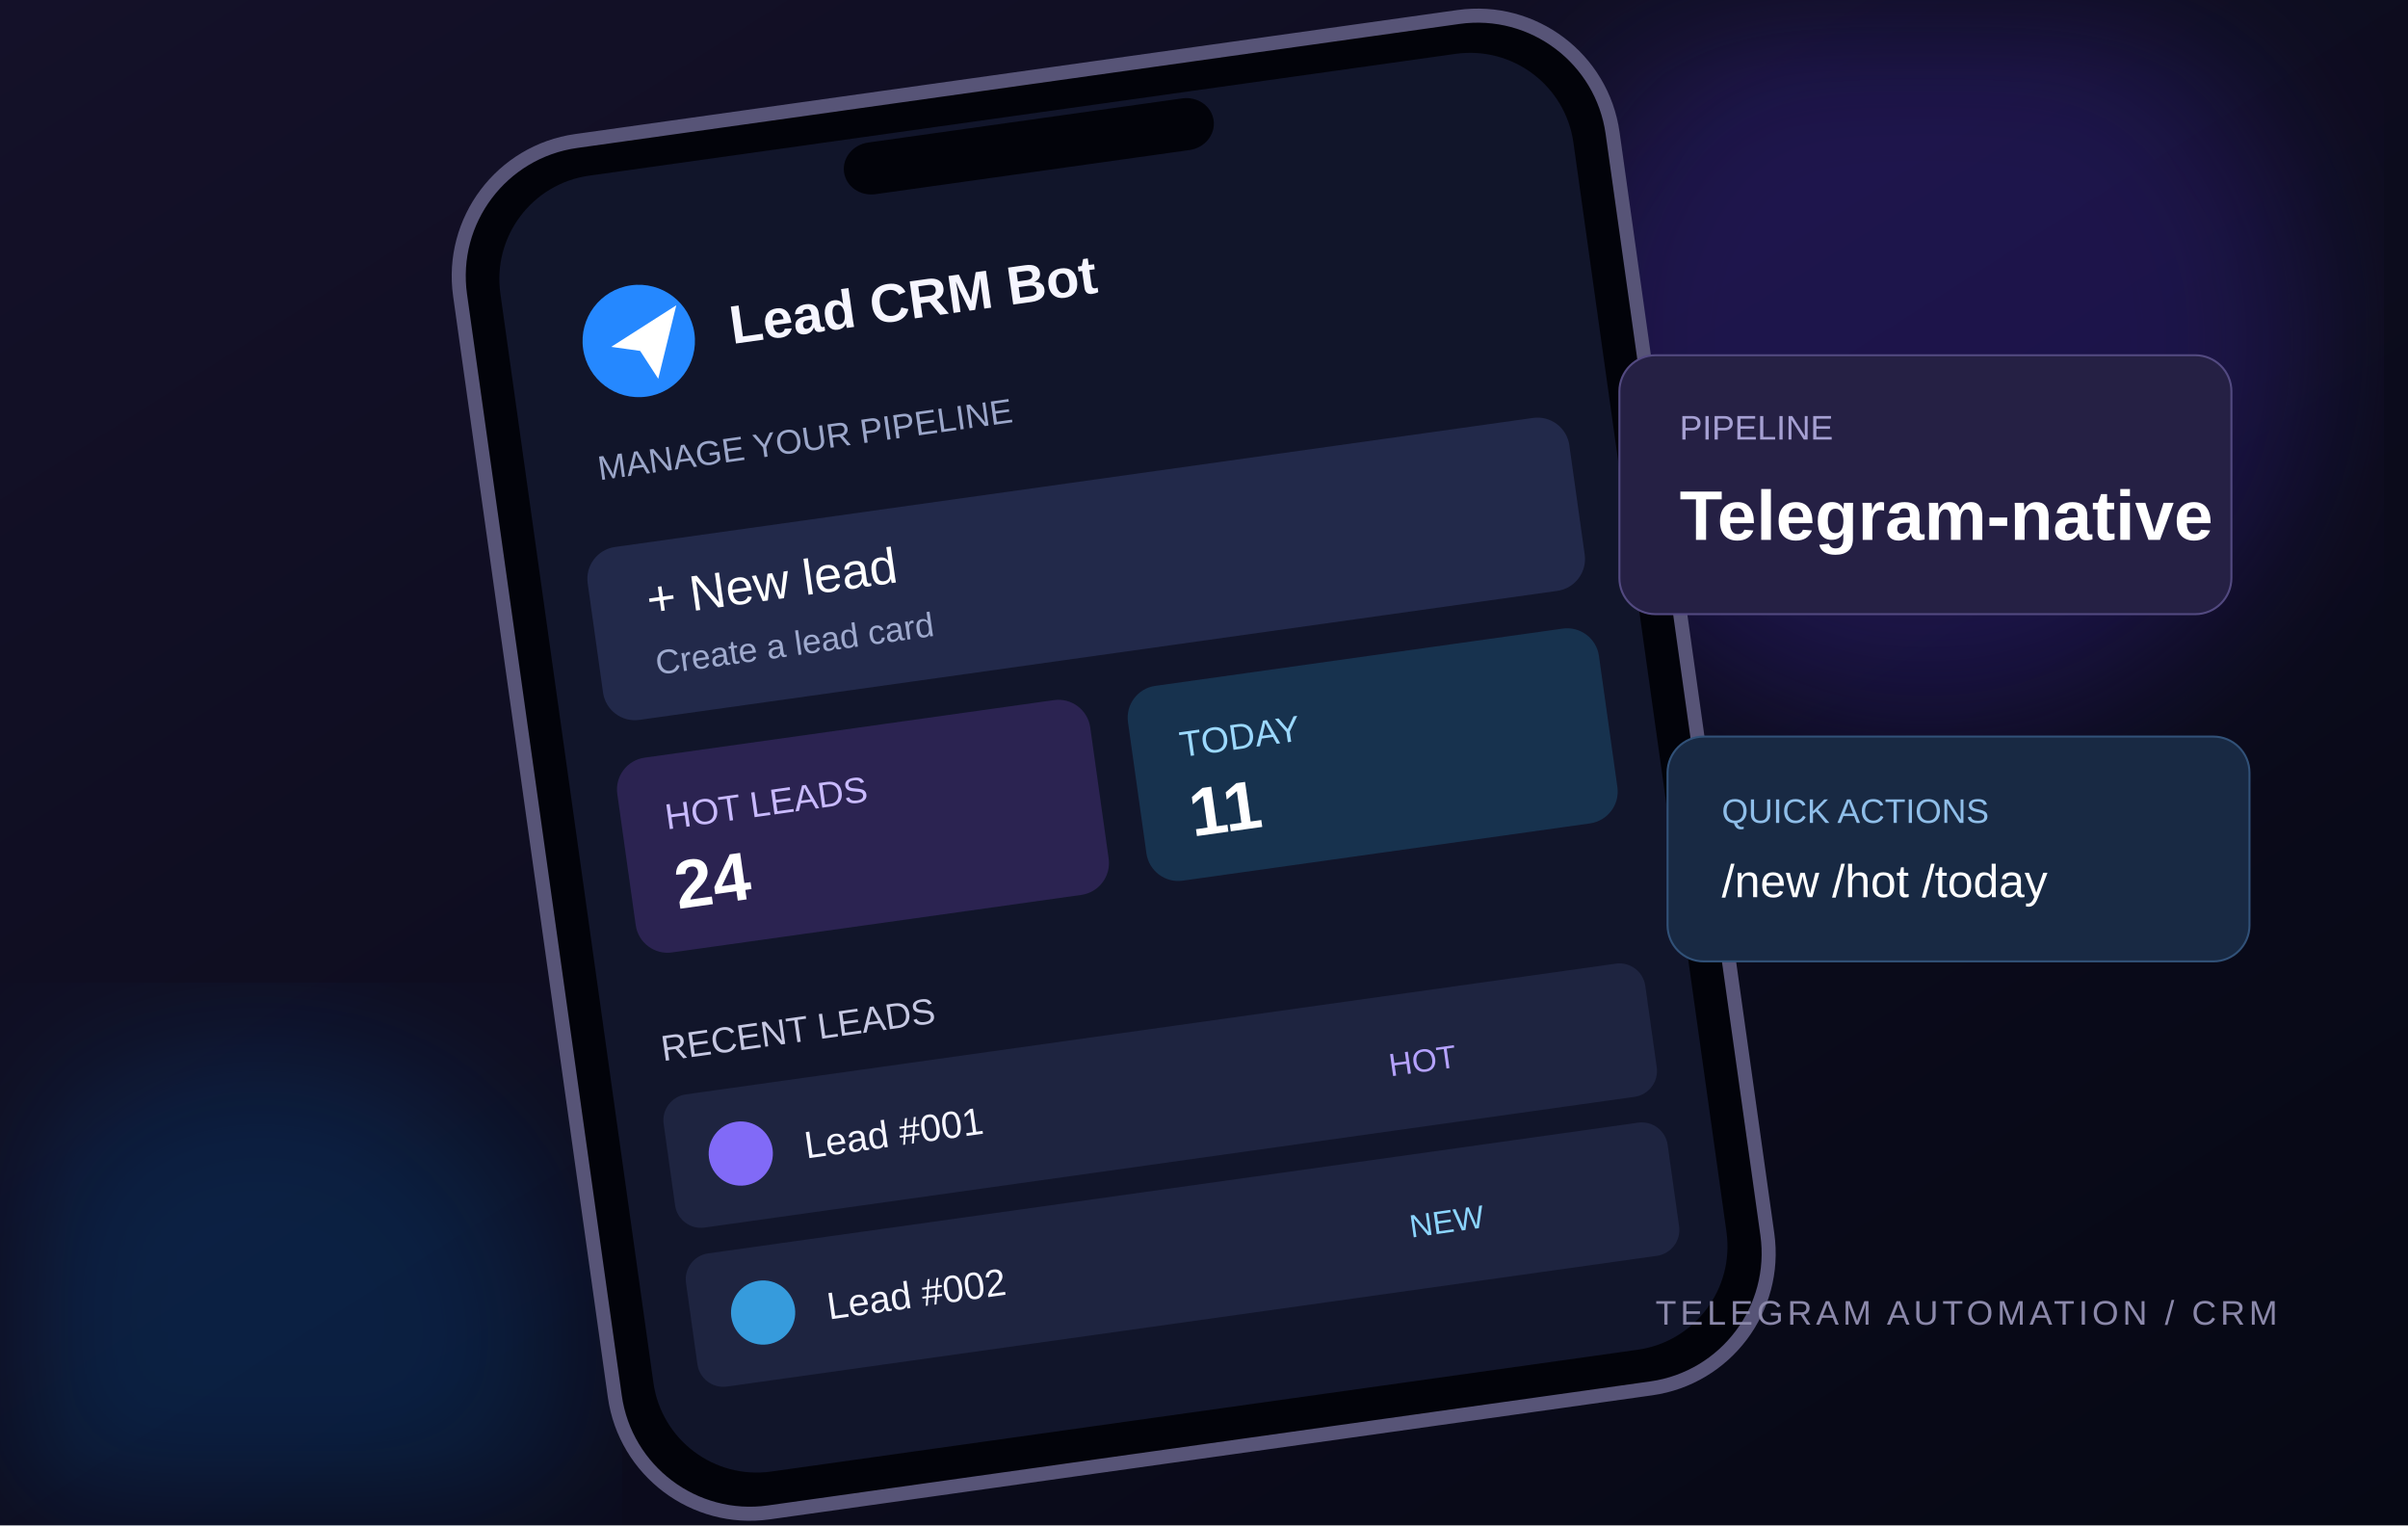
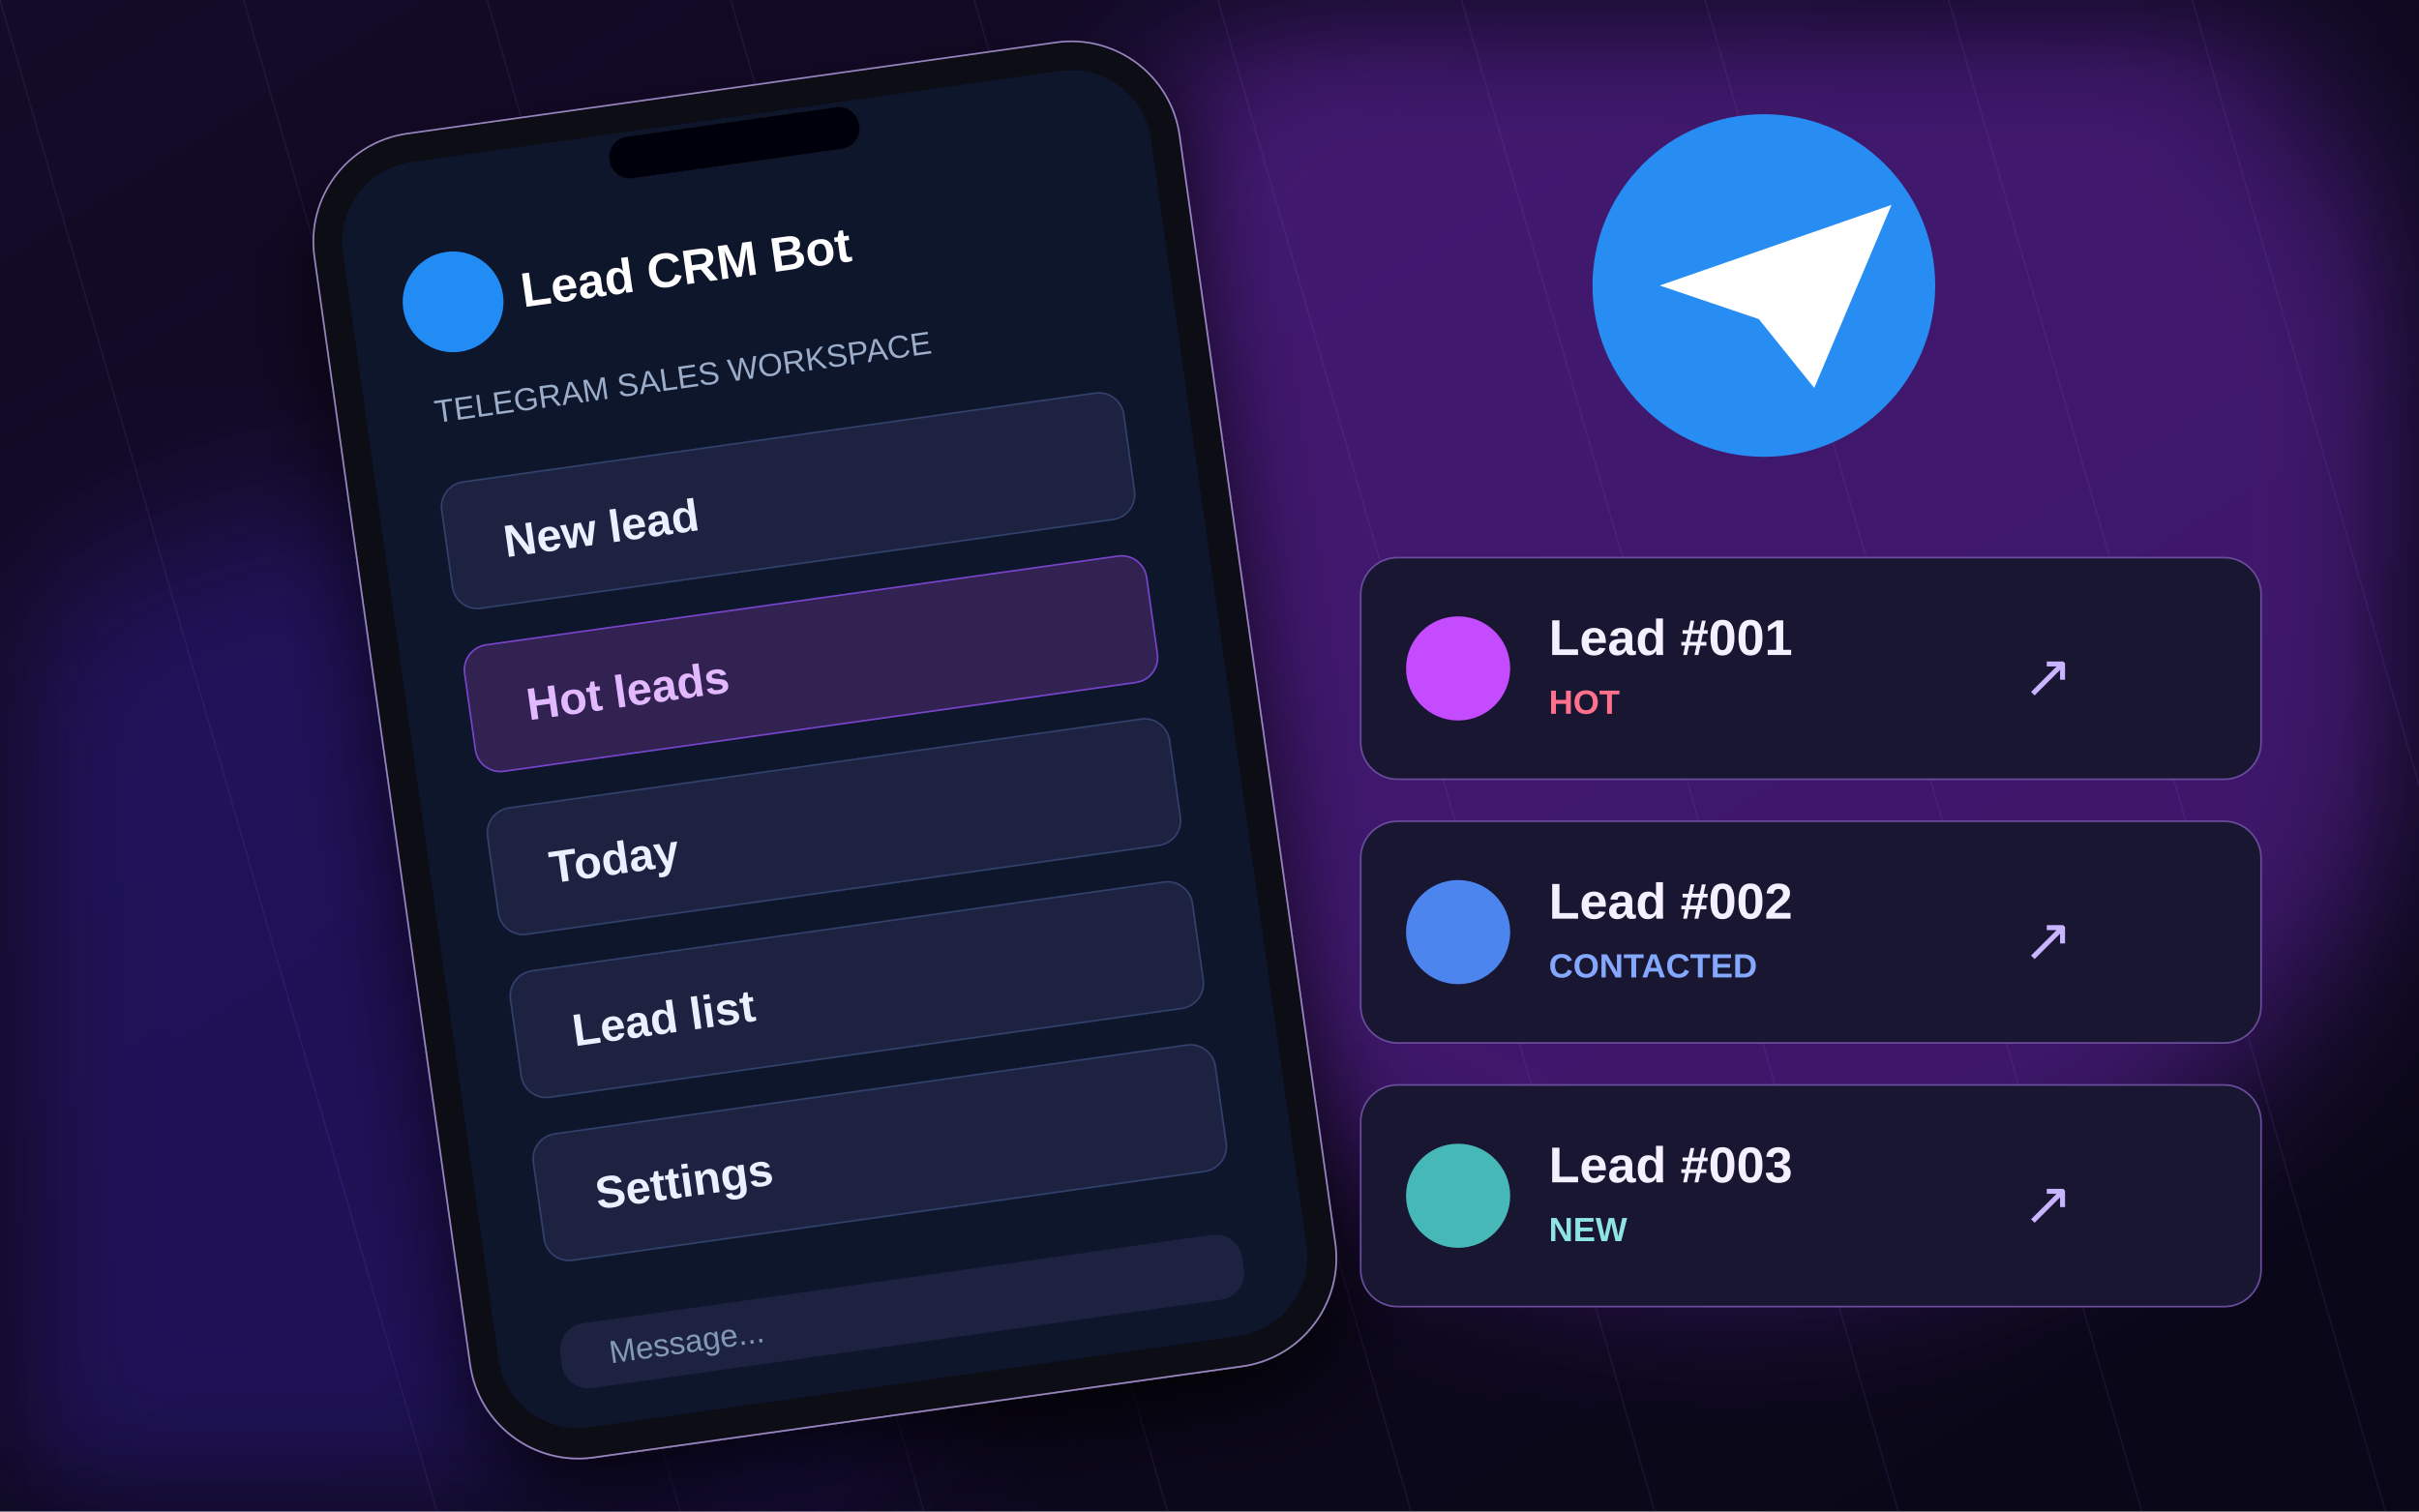
- <svg xmlns="http://www.w3.org/2000/svg" width="1200" height="760" viewBox="0 0 1200 760">
+ <svg xmlns="http://www.w3.org/2000/svg" width="1440" height="900" viewBox="0 0 1440 900">
  <defs>
-     <linearGradient id="g" x2="1" y2="1">
-       <stop stop-color="#141129" />
-       <stop offset="1" stop-color="#060814" />
+     <linearGradient id="bg" x2="1" y2="1">
+       <stop stop-color="#140b28" />
+       <stop offset="1" stop-color="#090717" />
    </linearGradient>
-     <filter id="s">
-       <feGaussianBlur stdDeviation="40" />
+     <radialGradient id="halo">
+       <stop stop-color="#fff" stop-opacity=".28" />
+       <stop offset="1" stop-color="#fff" stop-opacity="0" />
+     </radialGradient>
+     <filter id="blur">
+       <feGaussianBlur stdDeviation="45" />
    </filter>
+     <filter id="shadow" x="-30%" y="-30%" width="160%" height="160%">
+       <feDropShadow dx="0" dy="24" stdDeviation="24" flood-color="#000" flood-opacity=".75" />
+     </filter>
+     <linearGradient id="glass" x2="1" y2="1">
+       <stop stop-color="#1b2740" />
+       <stop offset="1" stop-color="#080b14" />
+     </linearGradient>
  </defs>
-   <rect width="1200" height="760" fill="url(#g)" />
-   <circle cx="960" cy="170" r="190" fill="#5532e2" opacity=".23" filter="url(#s)" />
-   <circle cx="130" cy="670" r="150" fill="#0089ff" opacity=".16" filter="url(#s)" />
-   <g transform="translate(265 36) rotate(-8 290 345)">
-     <rect x="0" y="0" width="580" height="690" rx="68" fill="#02030a" stroke="#575477" stroke-width="7" />
-     <rect x="20" y="18" width="540" height="652" rx="52" fill="#11152a" />
-     <rect x="198" y="21" width="186" height="26" rx="14" fill="#02030a" />
-     <circle cx="85" cy="103" r="28" fill="#2588ff" />
-     <path d="M71 104L106 88L92 123L85 108Z" fill="white" />
-     <text x="131" y="111" fill="#f5f5ff" font-family="Arial" font-size="27" font-weight="bold">Lead CRM Bot</text>
-     <text x="56" y="169" fill="#9ba6c9" font-family="Arial" font-size="17">MANAGE YOUR PIPELINE</text>
-     <rect x="43" y="203" width="494" height="87" rx="16" fill="#22294a" />
-     <text x="71" y="240" fill="white" font-family="Arial" font-size="25">+ New lead</text>
-     <text x="71" y="269" fill="#9faace" font-family="Arial" font-size="17">Create a lead card</text>
-     <rect x="43" y="309" width="238" height="98" rx="16" fill="#2b2351" />
-     <text x="65" y="346" fill="#c9baff" font-family="Arial" font-size="18">HOT LEADS</text>
-     <text x="65" y="386" fill="white" font-family="Arial" font-size="34" font-weight="bold">24</text>
-     <rect x="300" y="309" width="237" height="98" rx="16" fill="#17324e" />
-     <text x="324" y="346" fill="#9cd9ff" font-family="Arial" font-size="18">TODAY</text>
-     <text x="324" y="386" fill="white" font-family="Arial" font-size="34" font-weight="bold">11</text>
-     <text x="47" y="460" fill="#c6c8e2" font-family="Arial" font-size="18">RECENT LEADS</text>
-     <rect x="43" y="478" width="494" height="67" rx="13" fill="#1e2440" />
-     <circle cx="79" cy="511" r="16" fill="#816af7" />
-     <text x="111" y="518" fill="#f5f5ff" font-family="Arial" font-size="19">Lead #001</text>
-     <text x="405" y="518" fill="#b5a2ff" font-family="Arial" font-size="16">HOT</text>
-     <rect x="43" y="558" width="494" height="67" rx="13" fill="#1e2440" />
-     <circle cx="79" cy="591" r="16" fill="#369bdc" />
-     <text x="111" y="599" fill="#f5f5ff" font-family="Arial" font-size="19">Lead #002</text>
-     <text x="404" y="599" fill="#8cd5ff" font-family="Arial" font-size="16">NEW</text>
+   <rect width="1440" height="900" fill="url(#bg)" />
+   <circle cx="1030" cy="330" r="430" fill="#9c35ff" opacity=".35" filter="url(#blur)" />
+   <circle cx="230" cy="660" r="360" fill="#4425d8" opacity=".30" filter="url(#blur)" />
+   <path d="M0 0L260 900" stroke="#9b62e8" opacity=".1" />
+   <path d="M145 0L405 900" stroke="#9b62e8" opacity=".1" />
+   <path d="M290 0L550 900" stroke="#9b62e8" opacity=".1" />
+   <path d="M435 0L695 900" stroke="#9b62e8" opacity=".1" />
+   <path d="M580 0L840 900" stroke="#9b62e8" opacity=".1" />
+   <path d="M725 0L985 900" stroke="#9b62e8" opacity=".1" />
+   <path d="M870 0L1130 900" stroke="#9b62e8" opacity=".1" />
+   <path d="M1015 0L1275 900" stroke="#9b62e8" opacity=".1" />
+   <path d="M1160 0L1420 900" stroke="#9b62e8" opacity=".1" />
+   <path d="M1305 0L1565 900" stroke="#9b62e8" opacity=".1" />
+   <path d="M1450 0L1710 900" stroke="#9b62e8" opacity=".1" />
+   <g transform="translate(230 50) rotate(-8 250 390)" filter="url(#shadow)">
+     <rect x="0" y="0" width="520" height="796" rx="65" fill="#070712" stroke="#9784bc" />
+     <rect x="17" y="17" width="486" height="761" rx="48" fill="#10132b" stroke="none" />
+     <rect x="182" y="20" width="150" height="25" rx="12" fill="#04050a" stroke="none" />
+     <circle cx="78" cy="103" r="30" fill="#248cf5" />
+     <text x="119" y="112" font-family="Arial,sans-serif" font-size="29" font-weight="700" fill="#fff">Lead CRM Bot</text>
+     <text x="58" y="173" font-family="Arial,sans-serif" font-size="19" font-weight="400" fill="#9aadc9">TELEGRAM SALES WORKSPACE</text>
+     <rect x="54" y="210" width="410" height="76" rx="15" fill="#1b2441" stroke="#30406b" />
+     <text x="88" y="258" font-family="Arial,sans-serif" font-size="27" font-weight="600" fill="#eaf0ff">New lead</text>
+     <rect x="54" y="308" width="410" height="76" rx="15" fill="#332051" stroke="#7445c8" />
+     <text x="88" y="356" font-family="Arial,sans-serif" font-size="27" font-weight="600" fill="#e2b9ff">Hot leads</text>
+     <rect x="54" y="406" width="410" height="76" rx="15" fill="#1b2441" stroke="#30406b" />
+     <text x="88" y="454" font-family="Arial,sans-serif" font-size="27" font-weight="600" fill="#eaf0ff">Today</text>
+     <rect x="54" y="504" width="410" height="76" rx="15" fill="#1b2441" stroke="#30406b" />
+     <text x="88" y="552" font-family="Arial,sans-serif" font-size="27" font-weight="600" fill="#eaf0ff">Lead list</text>
+     <rect x="54" y="602" width="410" height="76" rx="15" fill="#1b2441" stroke="#30406b" />
+     <text x="88" y="650" font-family="Arial,sans-serif" font-size="27" font-weight="600" fill="#eaf0ff">Settings</text>
+     <rect x="54" y="716" width="410" height="39" rx="16" fill="#1b2441" stroke="none" />
+     <text x="83" y="742" font-family="Arial,sans-serif" font-size="19" font-weight="400" fill="#8498b7">Message...</text>
  </g>
-   <rect x="807" y="177" width="305" height="129" rx="18" fill="#252044" stroke="#534a81" />
-   <text x="837" y="219" fill="#a6a0d3" font-family="Arial" font-size="17">PIPELINE</text>
-   <text x="837" y="269" fill="white" font-family="Arial" font-size="35" font-weight="bold">Telegram-native</text>
-   <rect x="831" y="367" width="290" height="112" rx="18" fill="#182943" stroke="#315178" />
-   <text x="858" y="410" fill="#8fbee9" font-family="Arial" font-size="17">QUICK ACTIONS</text>
-   <text x="858" y="447" fill="white" font-family="Arial" font-size="23">/new  /hot  /today</text>
-   <text x="825" y="660" fill="#8b88aa" font-family="Arial" font-size="17" letter-spacing="2">TELEGRAM AUTOMATION / CRM</text>
+   <circle cx="1050" cy="170" r="102" fill="#278df3" />
+   <path d="M988 170L1126 122L1080 231L1047 190Z" fill="#fff" />
+   <rect x="810" y="332" width="536" height="132" rx="22" fill="#191632" stroke="#694c9b" />
+   <circle cx="868" cy="398" r="31" fill="#c44bff" />
+   <text x="922" y="390" font-family="Arial,sans-serif" font-size="30" font-weight="700" fill="#f5f0ff">Lead #001</text>
+   <text x="922" y="425" font-family="Arial,sans-serif" font-size="20" font-weight="700" fill="#ff718d">HOT</text>
+   <text x="1204" y="415" font-family="Arial,sans-serif" font-size="36" font-weight="400" fill="#c8b4ff">↗</text>
+   <rect x="810" y="489" width="536" height="132" rx="22" fill="#191632" stroke="#694c9b" />
+   <circle cx="868" cy="555" r="31" fill="#4c85ee" />
+   <text x="922" y="547" font-family="Arial,sans-serif" font-size="30" font-weight="700" fill="#f5f0ff">Lead #002</text>
+   <text x="922" y="582" font-family="Arial,sans-serif" font-size="20" font-weight="700" fill="#85a8ff">CONTACTED</text>
+   <text x="1204" y="572" font-family="Arial,sans-serif" font-size="36" font-weight="400" fill="#c8b4ff">↗</text>
+   <rect x="810" y="646" width="536" height="132" rx="22" fill="#191632" stroke="#694c9b" />
+   <circle cx="868" cy="712" r="31" fill="#47b8b8" />
+   <text x="922" y="704" font-family="Arial,sans-serif" font-size="30" font-weight="700" fill="#f5f0ff">Lead #003</text>
+   <text x="922" y="739" font-family="Arial,sans-serif" font-size="20" font-weight="700" fill="#8ee4e0">NEW</text>
+   <text x="1204" y="729" font-family="Arial,sans-serif" font-size="36" font-weight="400" fill="#c8b4ff">↗</text>
</svg>
